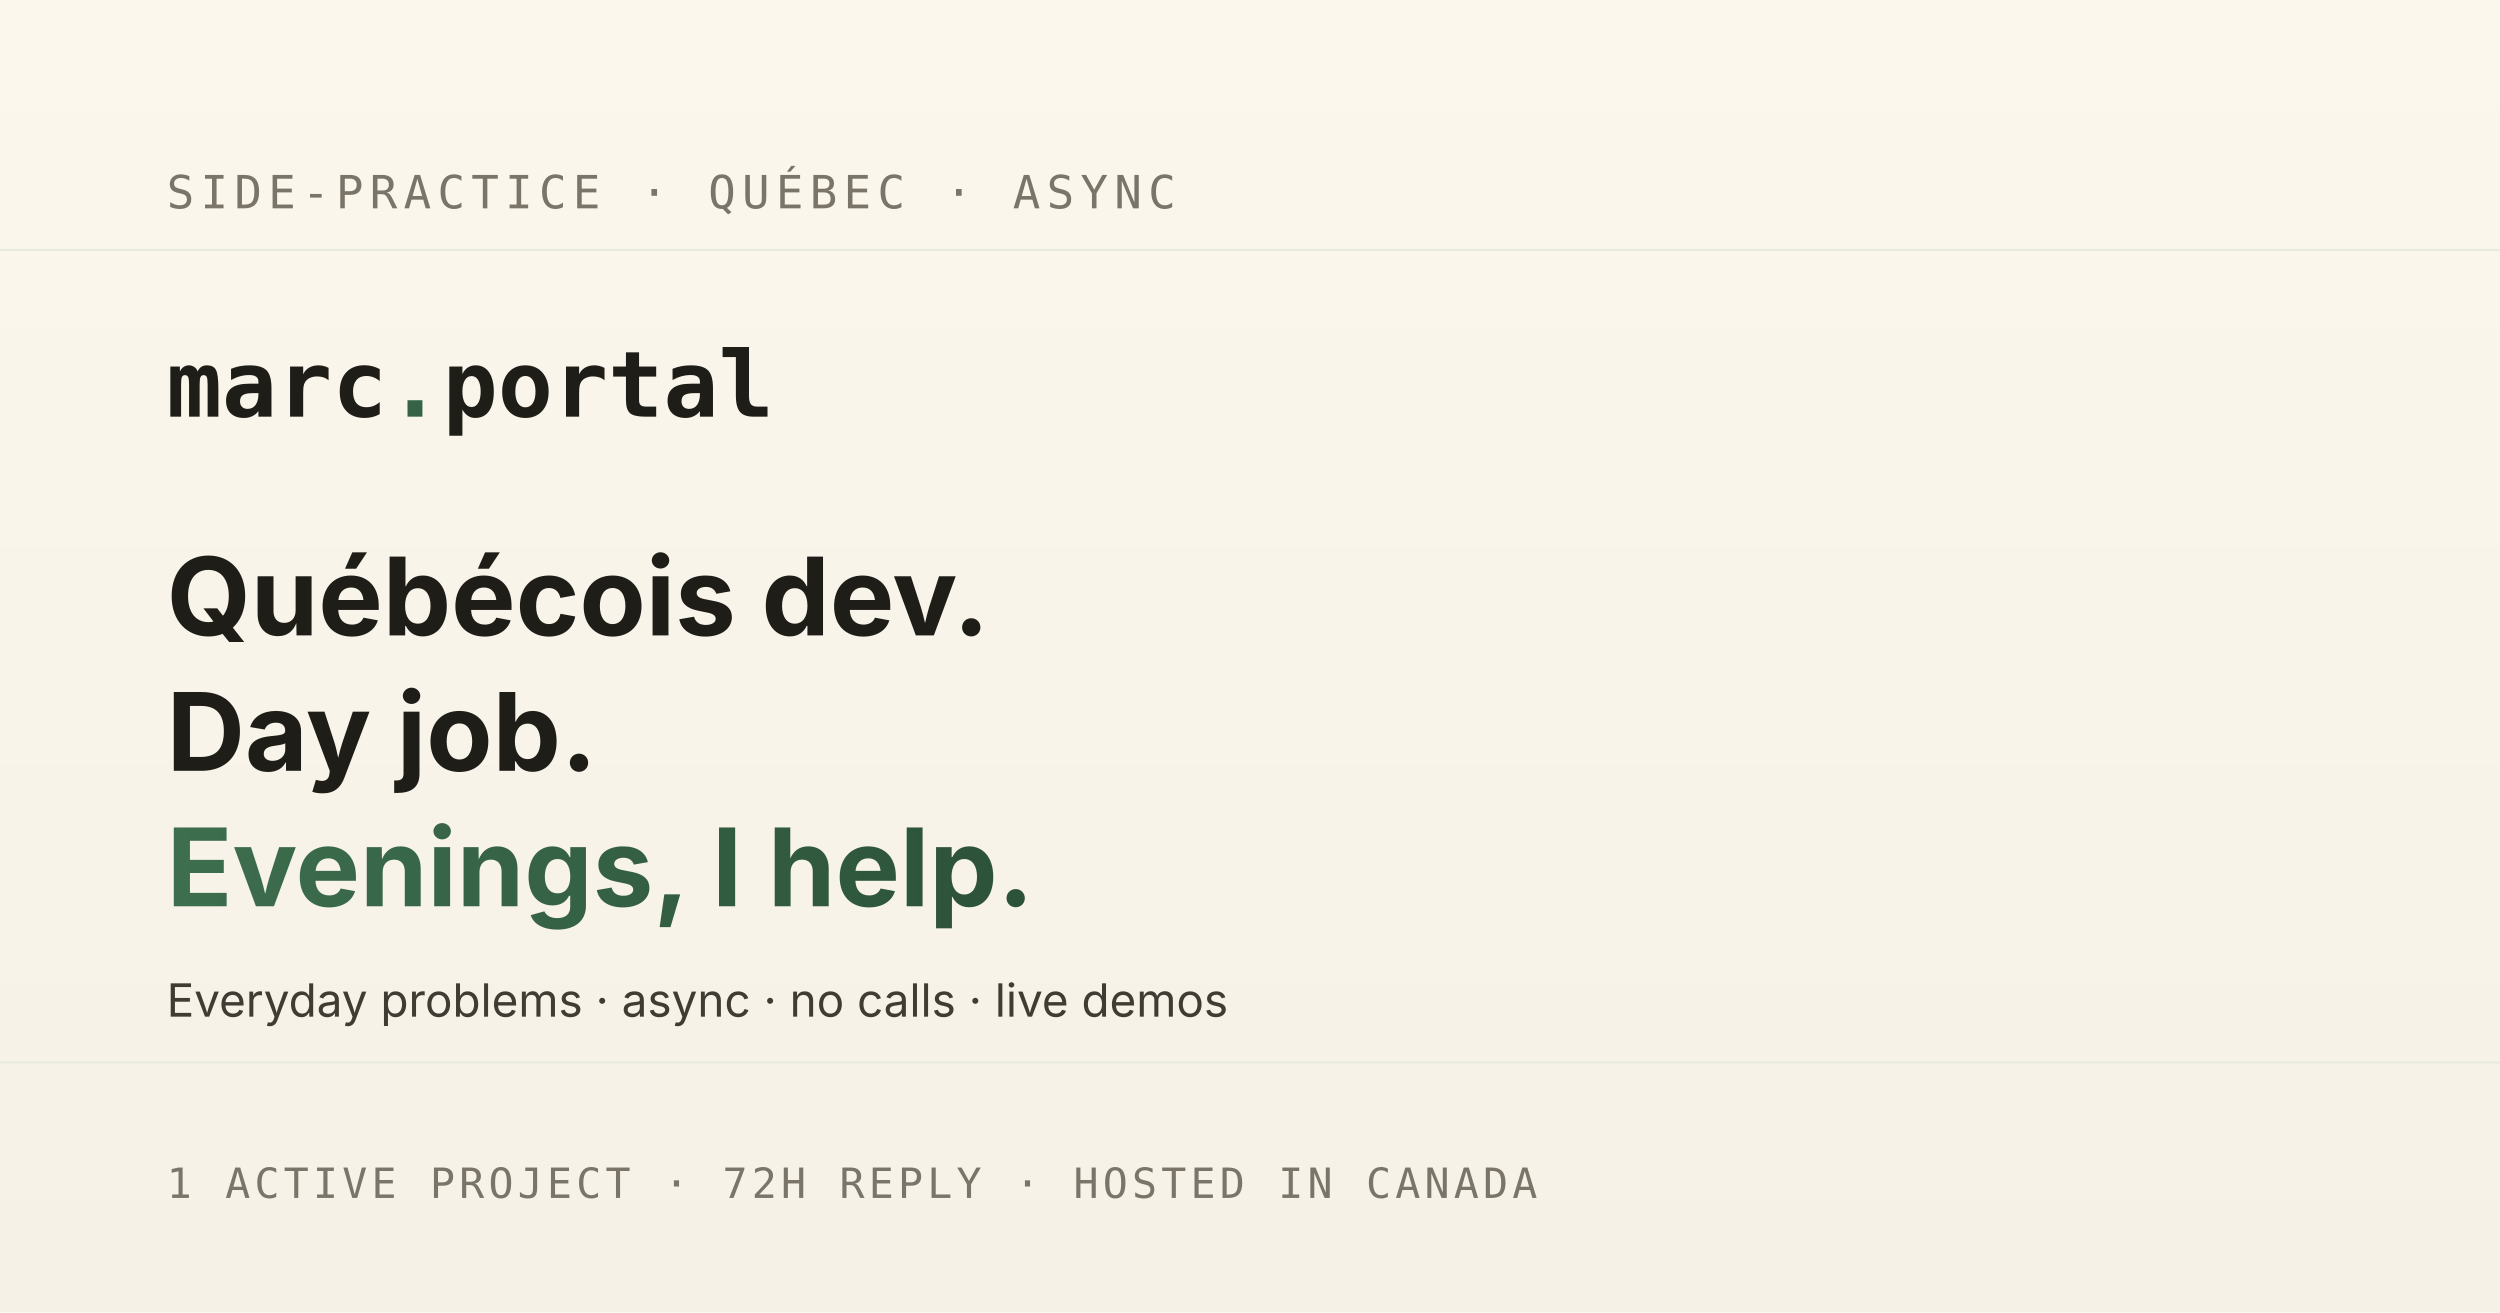
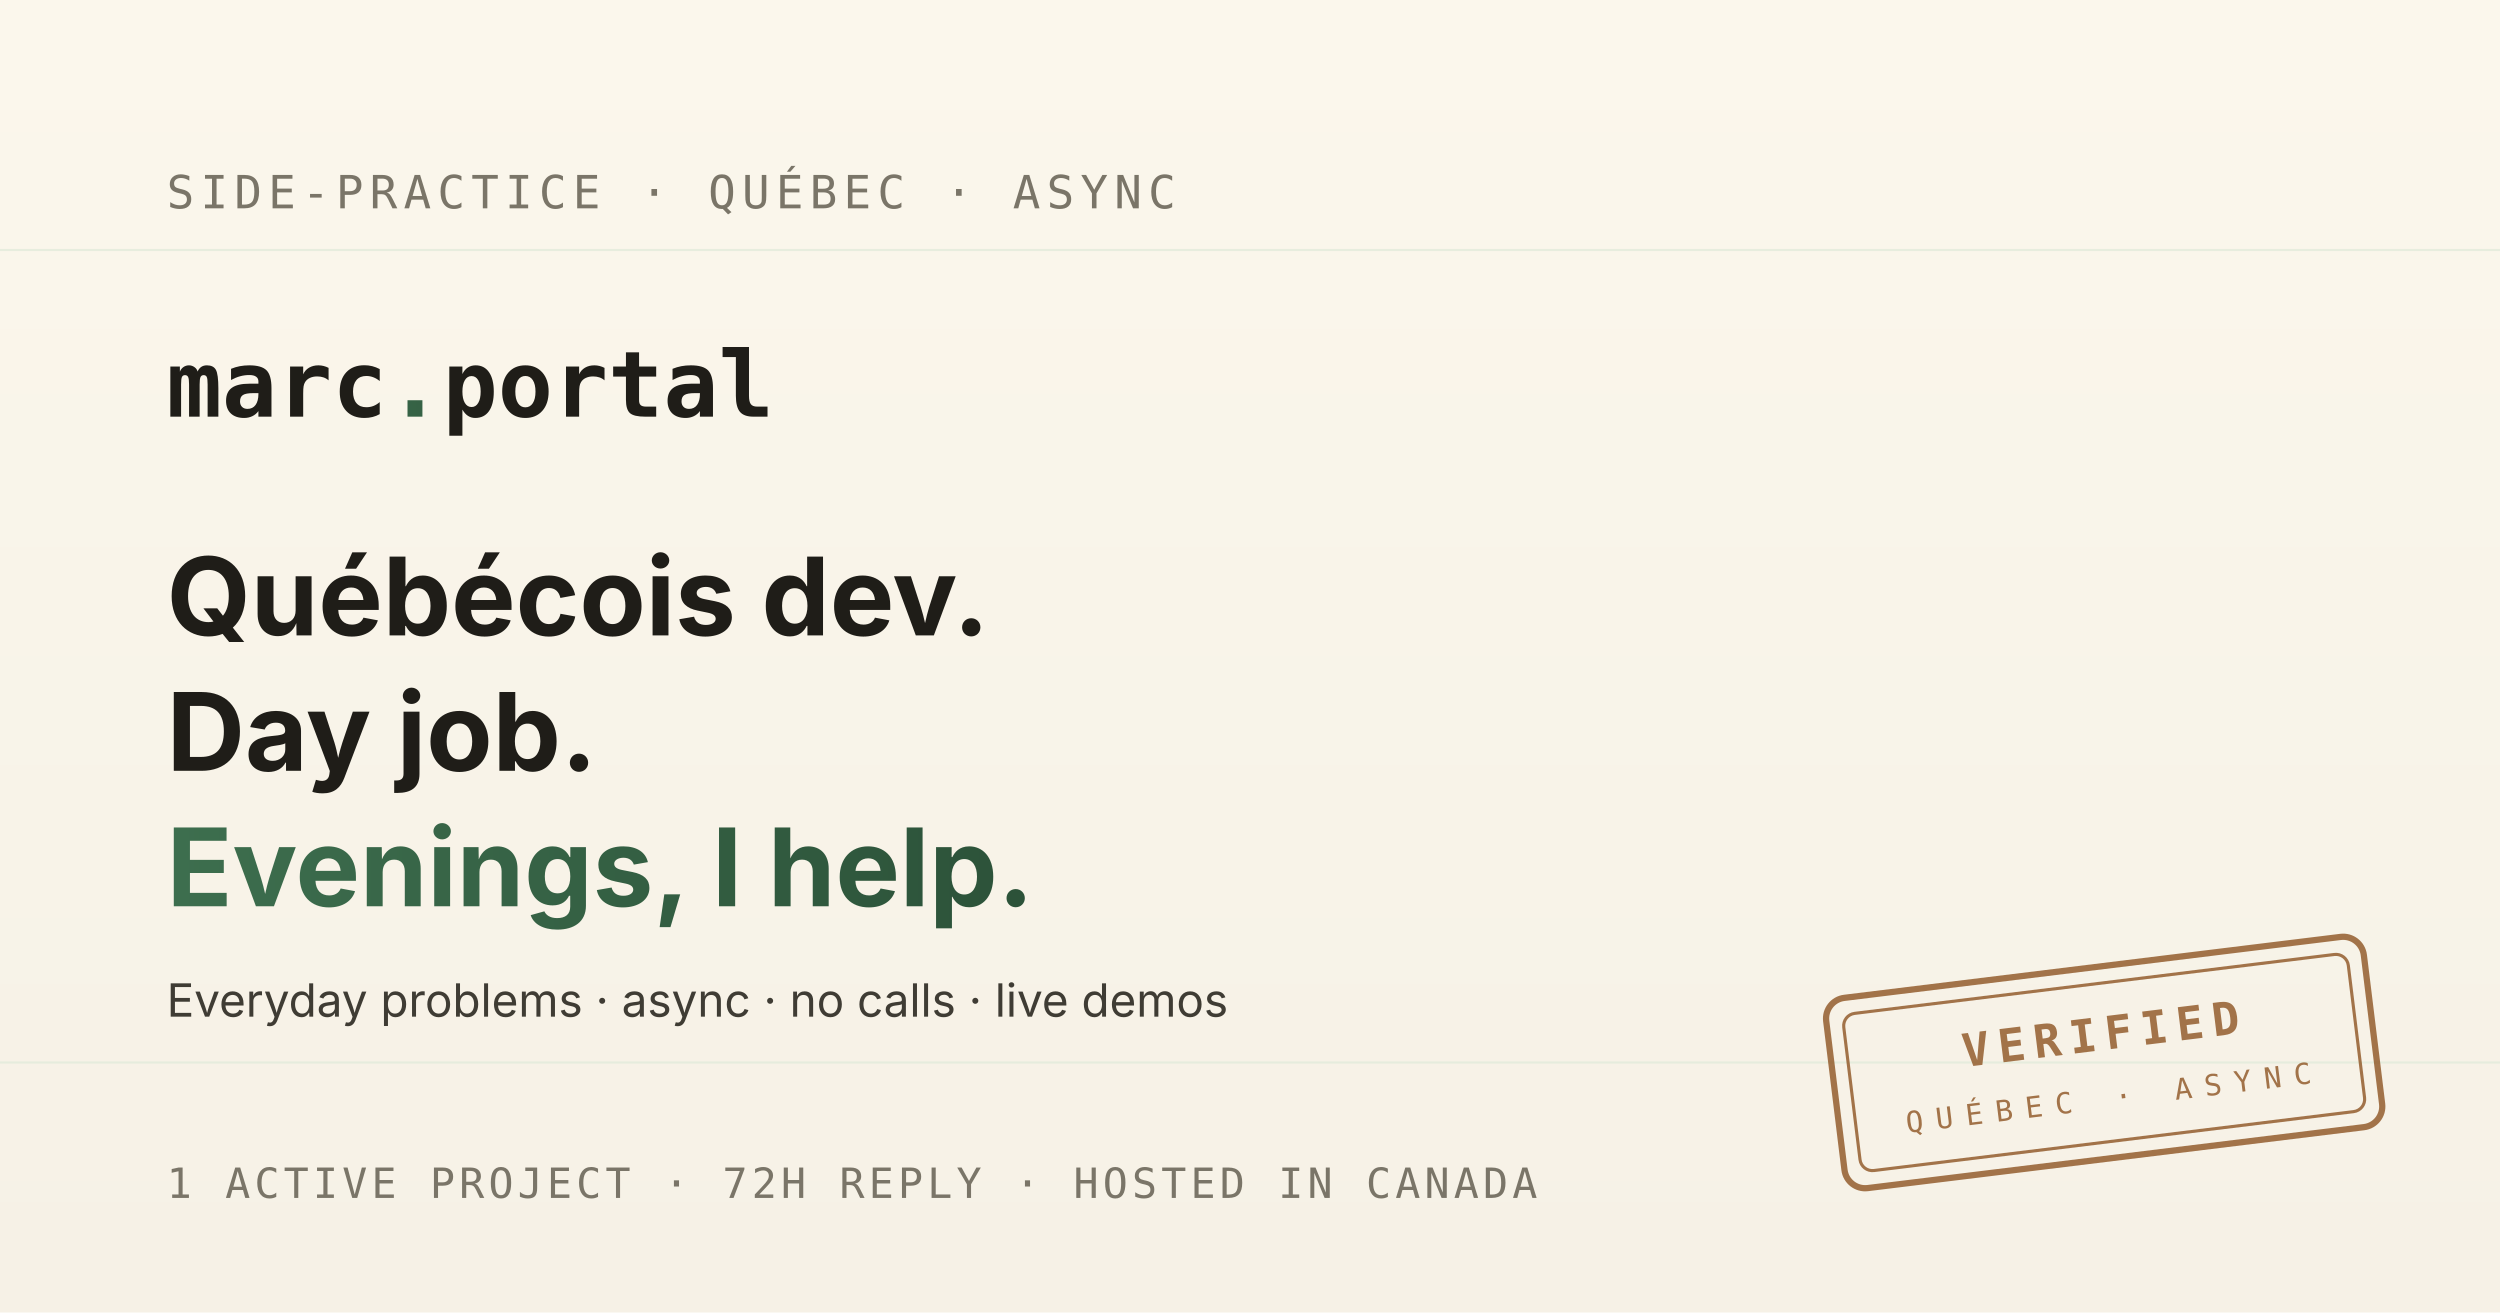
<svg xmlns="http://www.w3.org/2000/svg" viewBox="0 0 1200 630" width="1200" height="630">
  <defs>
    <linearGradient id="bg" x1="0" y1="0" x2="0" y2="1">
      <stop offset="0%" stop-color="#fbf7ec" />
      <stop offset="100%" stop-color="#f6f1e6" />
    </linearGradient>
    <linearGradient id="accent" x1="0" y1="0" x2="1" y2="0">
      <stop offset="0%" stop-color="#3d6e4e" />
      <stop offset="100%" stop-color="#2c5239" />
    </linearGradient>
  </defs>
  <rect width="1200" height="630" fill="url(#bg)" />
  <g stroke="#deead9" stroke-width="1" opacity="0.7">
    <line x1="0" y1="120" x2="1200" y2="120" />
    <line x1="0" y1="510" x2="1200" y2="510" />
  </g>
  <text x="80" y="100" font-family="Cascadia Code, JetBrains Mono, monospace" font-size="22" fill="#7a7568" letter-spacing="3">
    SIDE-PRACTICE · QUÉBEC · ASYNC
  </text>
  <text x="80" y="200" font-family="Cascadia Code, JetBrains Mono, monospace" font-size="44" font-weight="700" fill="#1f1d18">
    marc<tspan fill="url(#accent)">.</tspan>portal
  </text>
  <text x="80" y="305" font-family="-apple-system, Segoe UI, system-ui, sans-serif" font-size="52" font-weight="700" fill="#1f1d18">
    Québécois dev.
  </text>
  <text x="80" y="370" font-family="-apple-system, Segoe UI, system-ui, sans-serif" font-size="52" font-weight="700" fill="#1f1d18">
    Day job.
  </text>
  <text x="80" y="435" font-family="-apple-system, Segoe UI, system-ui, sans-serif" font-size="52" font-weight="700" fill="url(#accent)">
    Evenings, I help.
  </text>
  <text x="80" y="488" font-family="-apple-system, Segoe UI, system-ui, sans-serif" font-size="22" fill="#3f3c34">
    Everyday problems · async · no calls · live demos
  </text>
  <text x="80" y="575" font-family="Cascadia Code, JetBrains Mono, monospace" font-size="20" fill="#7a7568" letter-spacing="2">
    1 ACTIVE PROJECT  ·  72H REPLY  ·  HOSTED IN CANADA
  </text>
+   <g transform="translate(1010 510) rotate(-7)" opacity="0.78">
+     <rect x="-130" y="-46" width="260" height="92" rx="10" ry="10" fill="none" stroke="#8a4f1c" stroke-width="3" />
+     <rect x="-122" y="-38" width="244" height="76" rx="6" ry="6" fill="none" stroke="#8a4f1c" stroke-width="1.5" />
+     <text x="0" y="-6" text-anchor="middle" font-family="Cascadia Code, JetBrains Mono, monospace" font-size="22" font-weight="700" letter-spacing="4" fill="#8a4f1c">
+       VERIFIED
+     </text>
+     <text x="0" y="22" text-anchor="middle" font-family="Cascadia Code, JetBrains Mono, monospace" font-size="14" letter-spacing="6" fill="#8a4f1c">
+       QUÉBEC  ·  ASYNC
+     </text>
+   </g>
</svg>
